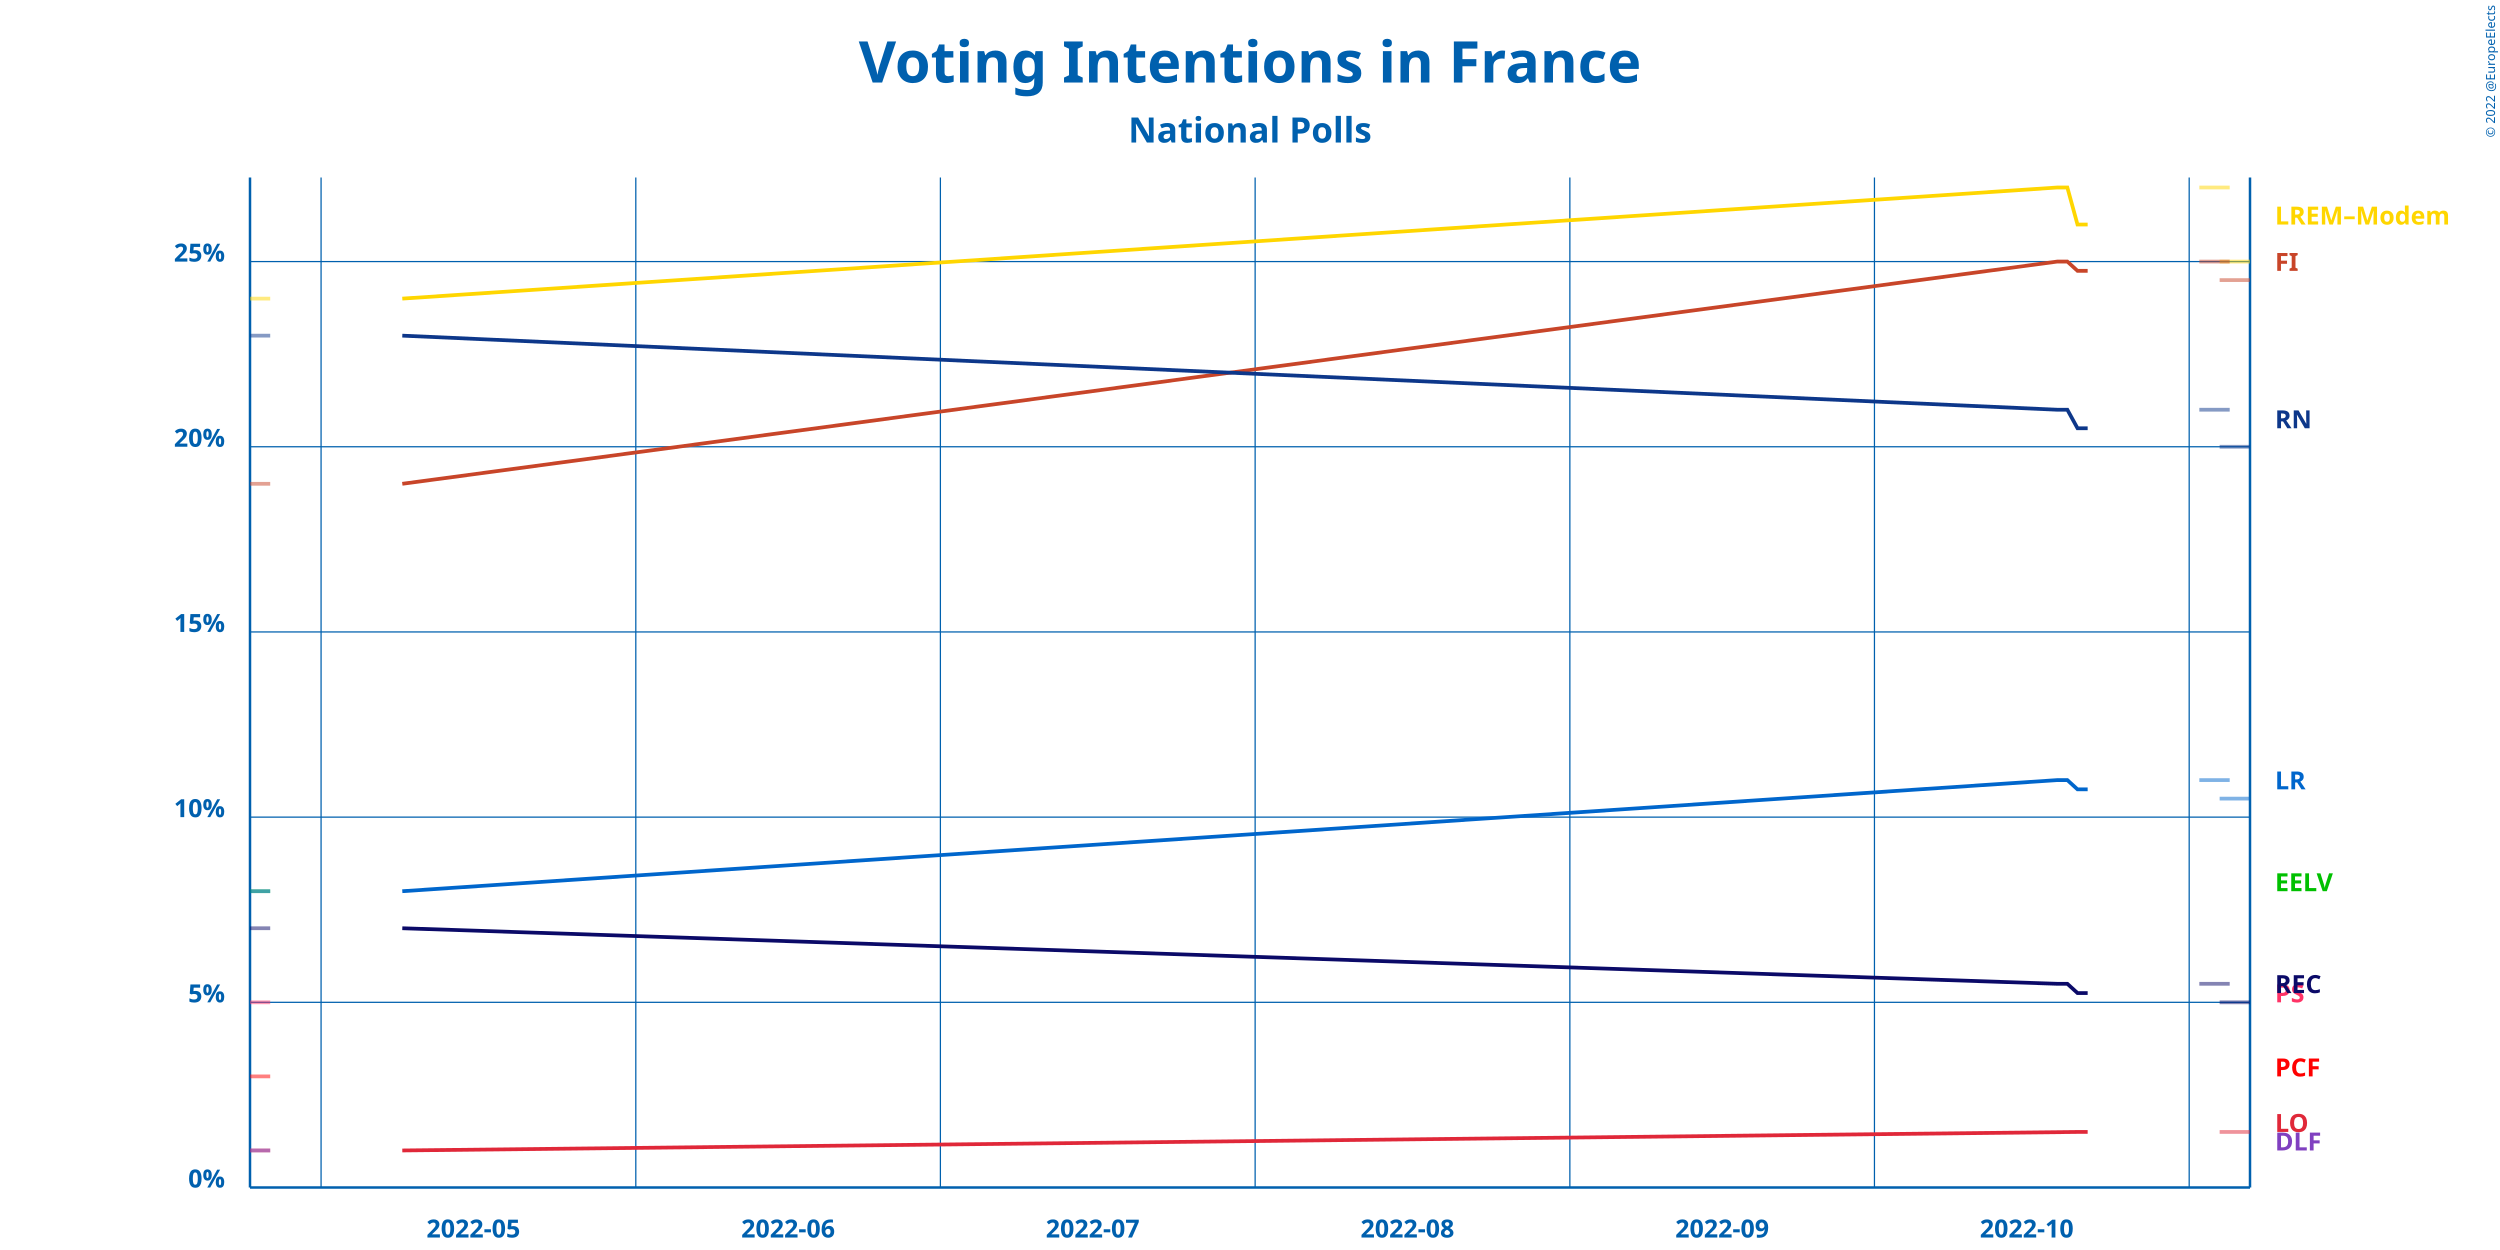
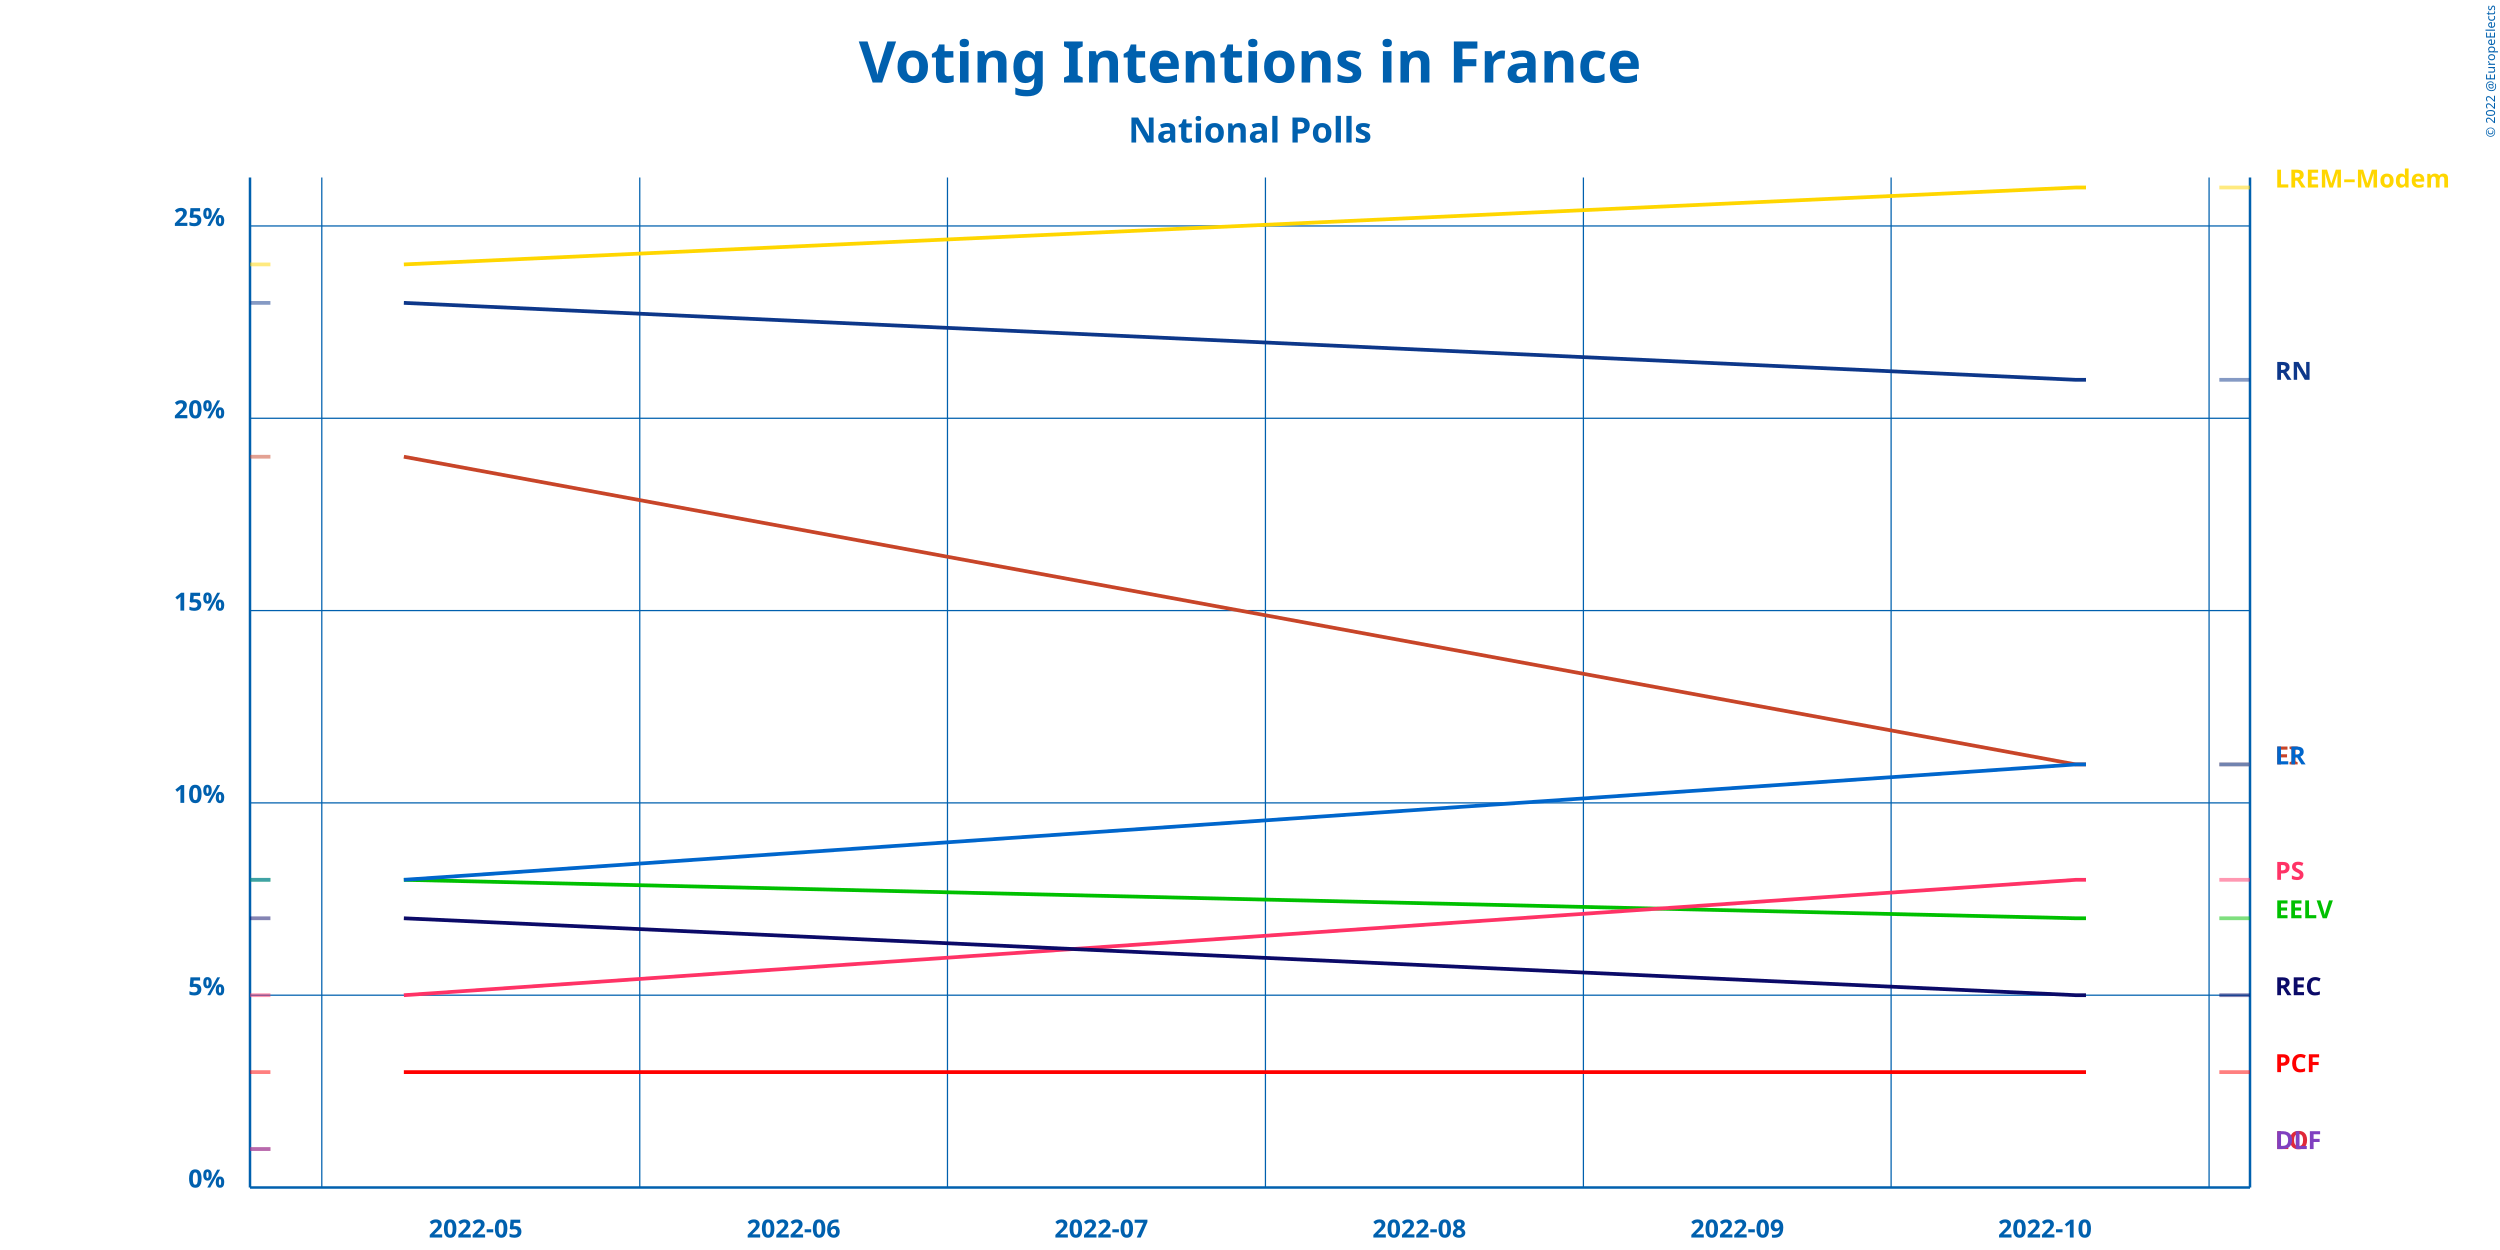
<svg height="1000" width="2000">
  <rect fill="#FFFFFF" height="1000" stroke="none" width="2000" x="0" y="0" />
  <text fill="#0060AE" font-family="'Advent Pro'" font-size="46px" font-style="normal" font-weight="bold" text-align="center" text-anchor="middle" x="1000" y="66">Voting Intentions in France</text>
  <text fill="#0060AE" font-family="'Advent Pro'" font-size="28px" font-style="normal" font-weight="bold" text-align="center" text-anchor="middle" x="1000" y="114">National Polls</text>
  <text fill="#0060AE" font-family="'Advent Pro'" font-size="10px" font-style="normal" font-weight="normal" text-align="center" text-anchor="end" transform="rotate(270)" x="-4" y="1996">© 2022 @EuropeElects</text>
  <g>
    <g>
      <line stroke="#0060AE" stroke-width="2" x1="200.0" x2="1800.0" y1="950.0" y2="950.0" />
      <text fill="#0060AE" font-family="'Advent Pro'" font-size="20px" font-style="normal" font-weight="bold" text-align="center" text-anchor="end" x="180.0" y="950.0">0%</text>
      <line stroke="#0060AE" stroke-width="2" x1="200.0" x2="200.0" y1="950.0" y2="142.0" />
      <line stroke="#0060AE" stroke-width="2" x1="1800.0" x2="1800.0" y1="950.0" y2="142.0" />
-       <line stroke="#0060AE" stroke-width="1" x1="256.856" x2="256.856" y1="950.0" y2="142.0" />
-       <text fill="#0060AE" font-family="'Advent Pro'" font-size="20px" font-style="normal" font-weight="bold" text-align="center" text-anchor="middle" x="378.689" y="990.0">2022-05</text>
-       <line stroke="#0060AE" stroke-width="1" x1="508.645" x2="508.645" y1="950.0" y2="142.0" />
-       <text fill="#0060AE" font-family="'Advent Pro'" font-size="20px" font-style="normal" font-weight="bold" text-align="center" text-anchor="middle" x="630.479" y="990.0">2022-06</text>
-       <line stroke="#0060AE" stroke-width="1" x1="752.312" x2="752.312" y1="950.0" y2="142.0" />
-       <text fill="#0060AE" font-family="'Advent Pro'" font-size="20px" font-style="normal" font-weight="bold" text-align="center" text-anchor="middle" x="874.146" y="990.0">2022-07</text>
-       <line stroke="#0060AE" stroke-width="1" x1="1004.102" x2="1004.102" y1="950.0" y2="142.0" />
-       <text fill="#0060AE" font-family="'Advent Pro'" font-size="20px" font-style="normal" font-weight="bold" text-align="center" text-anchor="middle" x="1125.935" y="990.0">2022-08</text>
-       <line stroke="#0060AE" stroke-width="1" x1="1255.891" x2="1255.891" y1="950.0" y2="142.0" />
-       <text fill="#0060AE" font-family="'Advent Pro'" font-size="20px" font-style="normal" font-weight="bold" text-align="center" text-anchor="middle" x="1377.725" y="990.0">2022-09</text>
-       <line stroke="#0060AE" stroke-width="1" x1="1499.558" x2="1499.558" y1="950.0" y2="142.0" />
-       <text fill="#0060AE" font-family="'Advent Pro'" font-size="20px" font-style="normal" font-weight="bold" text-align="center" text-anchor="middle" x="1621.392" y="990.0">2022-10</text>
-       <line stroke="#0060AE" stroke-width="1" x1="1751.348" x2="1751.348" y1="950.0" y2="142.0" />
-       <line stroke="#0060AE" stroke-width="1" x1="200.0" x2="1800.0" y1="801.852" y2="801.852" />
-       <text fill="#0060AE" font-family="'Advent Pro'" font-size="20px" font-style="normal" font-weight="bold" text-align="center" text-anchor="end" x="180.0" y="801.852">5%</text>
-       <line stroke="#0060AE" stroke-width="1" x1="200.0" x2="1800.0" y1="653.704" y2="653.704" />
-       <text fill="#0060AE" font-family="'Advent Pro'" font-size="20px" font-style="normal" font-weight="bold" text-align="center" text-anchor="end" x="180.0" y="653.704">10%</text>
-       <line stroke="#0060AE" stroke-width="1" x1="200.0" x2="1800.0" y1="505.556" y2="505.556" />
-       <text fill="#0060AE" font-family="'Advent Pro'" font-size="20px" font-style="normal" font-weight="bold" text-align="center" text-anchor="end" x="180.0" y="505.556">15%</text>
-       <line stroke="#0060AE" stroke-width="1" x1="200.0" x2="1800.0" y1="357.407" y2="357.407" />
-       <text fill="#0060AE" font-family="'Advent Pro'" font-size="20px" font-style="normal" font-weight="bold" text-align="center" text-anchor="end" x="180.0" y="357.407">20%</text>
-       <line stroke="#0060AE" stroke-width="1" x1="200.0" x2="1800.0" y1="209.259" y2="209.259" />
-       <text fill="#0060AE" font-family="'Advent Pro'" font-size="20px" font-style="normal" font-weight="bold" text-align="center" text-anchor="end" x="180.0" y="209.259">25%</text>
+       <line stroke="#0060AE" stroke-width="1" x1="257.439" x2="257.439" y1="950.0" y2="142.0" />
+       <text fill="#0060AE" font-family="'Advent Pro'" font-size="20px" font-style="normal" font-weight="bold" text-align="center" text-anchor="middle" x="380.522" y="990.0">2022-05</text>
+       <line stroke="#0060AE" stroke-width="1" x1="511.811" x2="511.811" y1="950.0" y2="142.0" />
+       <text fill="#0060AE" font-family="'Advent Pro'" font-size="20px" font-style="normal" font-weight="bold" text-align="center" text-anchor="middle" x="634.894" y="990.0">2022-06</text>
+       <line stroke="#0060AE" stroke-width="1" x1="757.977" x2="757.977" y1="950.0" y2="142.0" />
+       <text fill="#0060AE" font-family="'Advent Pro'" font-size="20px" font-style="normal" font-weight="bold" text-align="center" text-anchor="middle" x="881.061" y="990.0">2022-07</text>
+       <line stroke="#0060AE" stroke-width="1" x1="1012.349" x2="1012.349" y1="950.0" y2="142.0" />
+       <text fill="#0060AE" font-family="'Advent Pro'" font-size="20px" font-style="normal" font-weight="bold" text-align="center" text-anchor="middle" x="1135.433" y="990.0">2022-08</text>
+       <line stroke="#0060AE" stroke-width="1" x1="1266.721" x2="1266.721" y1="950.0" y2="142.0" />
+       <text fill="#0060AE" font-family="'Advent Pro'" font-size="20px" font-style="normal" font-weight="bold" text-align="center" text-anchor="middle" x="1389.805" y="990.0">2022-09</text>
+       <line stroke="#0060AE" stroke-width="1" x1="1512.888" x2="1512.888" y1="950.0" y2="142.0" />
+       <text fill="#0060AE" font-family="'Advent Pro'" font-size="20px" font-style="normal" font-weight="bold" text-align="center" text-anchor="middle" x="1635.971" y="990.0">2022-10</text>
+       <line stroke="#0060AE" stroke-width="1" x1="1767.26" x2="1767.26" y1="950.0" y2="142.0" />
+       <line stroke="#0060AE" stroke-width="1" x1="200.0" x2="1800.0" y1="796.154" y2="796.154" />
+       <text fill="#0060AE" font-family="'Advent Pro'" font-size="20px" font-style="normal" font-weight="bold" text-align="center" text-anchor="end" x="180.0" y="796.154">5%</text>
+       <line stroke="#0060AE" stroke-width="1" x1="200.0" x2="1800.0" y1="642.308" y2="642.308" />
+       <text fill="#0060AE" font-family="'Advent Pro'" font-size="20px" font-style="normal" font-weight="bold" text-align="center" text-anchor="end" x="180.0" y="642.308">10%</text>
+       <line stroke="#0060AE" stroke-width="1" x1="200.0" x2="1800.0" y1="488.462" y2="488.462" />
+       <text fill="#0060AE" font-family="'Advent Pro'" font-size="20px" font-style="normal" font-weight="bold" text-align="center" text-anchor="end" x="180.0" y="488.462">15%</text>
+       <line stroke="#0060AE" stroke-width="1" x1="200.0" x2="1800.0" y1="334.615" y2="334.615" />
+       <text fill="#0060AE" font-family="'Advent Pro'" font-size="20px" font-style="normal" font-weight="bold" text-align="center" text-anchor="end" x="180.0" y="334.615">20%</text>
+       <line stroke="#0060AE" stroke-width="1" x1="200.0" x2="1800.0" y1="180.769" y2="180.769" />
+       <text fill="#0060AE" font-family="'Advent Pro'" font-size="20px" font-style="normal" font-weight="bold" text-align="center" text-anchor="end" x="180.0" y="180.769">25%</text>
    </g>
    <g>
-       <line stroke="#E02839" stroke-opacity="0.5" stroke-width="3" x1="1775.715" x2="1800.0" y1="905.556" y2="905.556" />
-       <line stroke="#C84529" stroke-opacity="0.5" stroke-width="3" x1="1775.715" x2="1800.0" y1="224.074" y2="224.074" />
-       <line stroke="#FFD600" stroke-opacity="0.5" stroke-width="3" x1="1775.715" x2="1800.0" y1="209.259" y2="209.259" />
-       <line stroke="#0066CC" stroke-opacity="0.5" stroke-width="3" x1="1775.715" x2="1800.0" y1="638.889" y2="638.889" />
-       <line stroke="#0D378A" stroke-opacity="0.5" stroke-width="3" x1="1775.715" x2="1800.0" y1="357.407" y2="357.407" />
-       <line stroke="#0B0A68" stroke-opacity="0.5" stroke-width="3" x1="1775.715" x2="1800.0" y1="801.852" y2="801.852" />
-       <line stroke="#C84529" stroke-opacity="0.5" stroke-width="3" x1="1759.47" x2="1783.756" y1="209.259" y2="209.259" />
-       <line stroke="#FFD600" stroke-opacity="0.5" stroke-width="3" x1="1759.47" x2="1783.756" y1="150.0" y2="150.0" />
-       <line stroke="#0066CC" stroke-opacity="0.5" stroke-width="3" x1="1759.47" x2="1783.756" y1="624.074" y2="624.074" />
-       <line stroke="#0D378A" stroke-opacity="0.5" stroke-width="3" x1="1759.47" x2="1783.756" y1="327.778" y2="327.778" />
-       <line stroke="#0B0A68" stroke-opacity="0.5" stroke-width="3" x1="1759.47" x2="1783.756" y1="787.037" y2="787.037" />
-       <line stroke="#E02839" stroke-opacity="0.5" stroke-width="3" x1="200.0" x2="216.163" y1="920.37" y2="920.37" />
-       <line stroke="#FF0000" stroke-opacity="0.5" stroke-width="3" x1="200.0" x2="216.163" y1="861.111" y2="861.111" />
-       <line stroke="#C84529" stroke-opacity="0.5" stroke-width="3" x1="200.0" x2="216.163" y1="387.037" y2="387.037" />
-       <line stroke="#00C000" stroke-opacity="0.5" stroke-width="3" x1="200.0" x2="216.163" y1="712.963" y2="712.963" />
-       <line stroke="#FF3366" stroke-opacity="0.5" stroke-width="3" x1="200.0" x2="216.163" y1="801.852" y2="801.852" />
-       <line stroke="#FFD600" stroke-opacity="0.5" stroke-width="3" x1="200.0" x2="216.163" y1="238.889" y2="238.889" />
-       <line stroke="#0066CC" stroke-opacity="0.5" stroke-width="3" x1="200.0" x2="216.163" y1="712.963" y2="712.963" />
-       <line stroke="#8040C0" stroke-opacity="0.5" stroke-width="3" x1="200.0" x2="216.163" y1="920.37" y2="920.37" />
-       <line stroke="#0D378A" stroke-opacity="0.5" stroke-width="3" x1="200.0" x2="216.163" y1="268.519" y2="268.519" />
-       <line stroke="#0B0A68" stroke-opacity="0.5" stroke-width="3" x1="200.0" x2="216.163" y1="742.593" y2="742.593" />
-       <line stroke-opacity="0.5" stroke-width="3" x1="200.0" x2="216.163" y1="920.37" y2="920.37" />
+       <line stroke="#FF0000" stroke-opacity="0.5" stroke-width="3" x1="1775.465" x2="1800.0" y1="857.692" y2="857.692" />
+       <line stroke="#C84529" stroke-opacity="0.5" stroke-width="3" x1="1775.465" x2="1800.0" y1="611.538" y2="611.538" />
+       <line stroke="#00C000" stroke-opacity="0.5" stroke-width="3" x1="1775.465" x2="1800.0" y1="734.615" y2="734.615" />
+       <line stroke="#FF3366" stroke-opacity="0.5" stroke-width="3" x1="1775.465" x2="1800.0" y1="703.846" y2="703.846" />
+       <line stroke="#FFD600" stroke-opacity="0.5" stroke-width="3" x1="1775.465" x2="1800.0" y1="150.0" y2="150.0" />
+       <line stroke="#0066CC" stroke-opacity="0.5" stroke-width="3" x1="1775.465" x2="1800.0" y1="611.538" y2="611.538" />
+       <line stroke="#0D378A" stroke-opacity="0.5" stroke-width="3" x1="1775.465" x2="1800.0" y1="303.846" y2="303.846" />
+       <line stroke="#0B0A68" stroke-opacity="0.5" stroke-width="3" x1="1775.465" x2="1800.0" y1="796.154" y2="796.154" />
+       <line stroke="#E02839" stroke-opacity="0.5" stroke-width="3" x1="200.0" x2="216.329" y1="919.231" y2="919.231" />
+       <line stroke="#FF0000" stroke-opacity="0.5" stroke-width="3" x1="200.0" x2="216.329" y1="857.692" y2="857.692" />
+       <line stroke="#C84529" stroke-opacity="0.5" stroke-width="3" x1="200.0" x2="216.329" y1="365.385" y2="365.385" />
+       <line stroke="#00C000" stroke-opacity="0.5" stroke-width="3" x1="200.0" x2="216.329" y1="703.846" y2="703.846" />
+       <line stroke="#FF3366" stroke-opacity="0.5" stroke-width="3" x1="200.0" x2="216.329" y1="796.154" y2="796.154" />
+       <line stroke="#FFD600" stroke-opacity="0.5" stroke-width="3" x1="200.0" x2="216.329" y1="211.538" y2="211.538" />
+       <line stroke="#0066CC" stroke-opacity="0.5" stroke-width="3" x1="200.0" x2="216.329" y1="703.846" y2="703.846" />
+       <line stroke="#8040C0" stroke-opacity="0.5" stroke-width="3" x1="200.0" x2="216.329" y1="919.231" y2="919.231" />
+       <line stroke="#0D378A" stroke-opacity="0.5" stroke-width="3" x1="200.0" x2="216.329" y1="242.308" y2="242.308" />
+       <line stroke="#0B0A68" stroke-opacity="0.5" stroke-width="3" x1="200.0" x2="216.329" y1="734.615" y2="734.615" />
+       <line stroke-opacity="0.5" stroke-width="3" x1="200.0" x2="216.329" y1="919.231" y2="919.231" />
    </g>
    <g>
-       <polyline fill="none" points="321.834,920.37                                                                                                                                                                     1662.003,905.556 1670.125,905.556" stroke="#E02839" stroke-width="3" />
-       <text fill="#E02839" font-family="'Advent Pro'" font-size="20px" font-style="normal" font-weight="bold" text-align="center" text-anchor="start" x="1820.0" y="905.556">LO</text>
-       <polyline fill="none" points="321.834,861.111" stroke="#FF0000" stroke-width="3" />
-       <text fill="#FF0000" font-family="'Advent Pro'" font-size="20px" font-style="normal" font-weight="bold" text-align="center" text-anchor="start" x="1820.0" y="861.111">PCF</text>
-       <polyline fill="none" points="321.834,387.037                                                                                                                                                                   1645.759,209.259 1653.881,209.259 1662.003,216.667 1670.125,216.667" stroke="#C84529" stroke-width="3" />
-       <text fill="#C84529" font-family="'Advent Pro'" font-size="20px" font-style="normal" font-weight="bold" text-align="center" text-anchor="start" x="1820.0" y="216.667">FI</text>
-       <polyline fill="none" points="321.834,712.963" stroke="#00C000" stroke-width="3" />
-       <text fill="#00C000" font-family="'Advent Pro'" font-size="20px" font-style="normal" font-weight="bold" text-align="center" text-anchor="start" x="1820.0" y="712.963">EELV</text>
-       <polyline fill="none" points="321.834,801.852" stroke="#FF3366" stroke-width="3" />
-       <text fill="#FF3366" font-family="'Advent Pro'" font-size="20px" font-style="normal" font-weight="bold" text-align="center" text-anchor="start" x="1820.0" y="801.852">PS</text>
-       <polyline fill="none" points="321.834,238.889                                                                                                                                                                   1645.759,150.0 1653.881,150.0 1662.003,179.63 1670.125,179.63" stroke="#FFD600" stroke-width="3" />
-       <text fill="#FFD600" font-family="'Advent Pro'" font-size="20px" font-style="normal" font-weight="bold" text-align="center" text-anchor="start" x="1820.0" y="179.63">LREM–Modem</text>
-       <polyline fill="none" points="321.834,712.963                                                                                                                                                                   1645.759,624.074 1653.881,624.074 1662.003,631.481 1670.125,631.481" stroke="#0066CC" stroke-width="3" />
-       <text fill="#0066CC" font-family="'Advent Pro'" font-size="20px" font-style="normal" font-weight="bold" text-align="center" text-anchor="start" x="1820.0" y="631.481">LR</text>
-       <polyline fill="none" points="321.834,920.37" stroke="#8040C0" stroke-width="3" />
-       <text fill="#8040C0" font-family="'Advent Pro'" font-size="20px" font-style="normal" font-weight="bold" text-align="center" text-anchor="start" x="1820.0" y="920.37">DLF</text>
-       <polyline fill="none" points="321.834,268.519                                                                                                                                                                   1645.759,327.778 1653.881,327.778 1662.003,342.593 1670.125,342.593" stroke="#0D378A" stroke-width="3" />
-       <text fill="#0D378A" font-family="'Advent Pro'" font-size="20px" font-style="normal" font-weight="bold" text-align="center" text-anchor="start" x="1820.0" y="342.593">RN</text>
-       <polyline fill="none" points="321.834,742.593                                                                                                                                                                   1645.759,787.037 1653.881,787.037 1662.003,794.444 1670.125,794.444" stroke="#0B0A68" stroke-width="3" />
-       <text fill="#0B0A68" font-family="'Advent Pro'" font-size="20px" font-style="normal" font-weight="bold" text-align="center" text-anchor="start" x="1820.0" y="794.444">REC</text>
+       <polyline fill="none" points="323.083,919.231" stroke="#E02839" stroke-width="3" />
+       <text fill="#E02839" font-family="'Advent Pro'" font-size="20px" font-style="normal" font-weight="bold" text-align="center" text-anchor="start" x="1820.0" y="919.231">LO</text>
+       <polyline fill="none" points="323.083,857.692                                                                                                                                                                   1660.588,857.692 1668.793,857.692" stroke="#FF0000" stroke-width="3" />
+       <text fill="#FF0000" font-family="'Advent Pro'" font-size="20px" font-style="normal" font-weight="bold" text-align="center" text-anchor="start" x="1820.0" y="857.692">PCF</text>
+       <polyline fill="none" points="323.083,365.385                                                                                                                                                                   1660.588,611.538 1668.793,611.538" stroke="#C84529" stroke-width="3" />
+       <text fill="#C84529" font-family="'Advent Pro'" font-size="20px" font-style="normal" font-weight="bold" text-align="center" text-anchor="start" x="1820.0" y="611.538">FI</text>
+       <polyline fill="none" points="323.083,703.846                                                                                                                                                                   1660.588,734.615 1668.793,734.615" stroke="#00C000" stroke-width="3" />
+       <text fill="#00C000" font-family="'Advent Pro'" font-size="20px" font-style="normal" font-weight="bold" text-align="center" text-anchor="start" x="1820.0" y="734.615">EELV</text>
+       <polyline fill="none" points="323.083,796.154                                                                                                                                                                   1660.588,703.846 1668.793,703.846" stroke="#FF3366" stroke-width="3" />
+       <text fill="#FF3366" font-family="'Advent Pro'" font-size="20px" font-style="normal" font-weight="bold" text-align="center" text-anchor="start" x="1820.0" y="703.846">PS</text>
+       <polyline fill="none" points="323.083,211.538                                                                                                                                                                   1660.588,150.0 1668.793,150.0" stroke="#FFD600" stroke-width="3" />
+       <text fill="#FFD600" font-family="'Advent Pro'" font-size="20px" font-style="normal" font-weight="bold" text-align="center" text-anchor="start" x="1820.0" y="150.0">LREM–Modem</text>
+       <polyline fill="none" points="323.083,703.846                                                                                                                                                                   1660.588,611.538 1668.793,611.538" stroke="#0066CC" stroke-width="3" />
+       <text fill="#0066CC" font-family="'Advent Pro'" font-size="20px" font-style="normal" font-weight="bold" text-align="center" text-anchor="start" x="1820.0" y="611.538">LR</text>
+       <polyline fill="none" points="323.083,919.231" stroke="#8040C0" stroke-width="3" />
+       <text fill="#8040C0" font-family="'Advent Pro'" font-size="20px" font-style="normal" font-weight="bold" text-align="center" text-anchor="start" x="1820.0" y="919.231">DLF</text>
+       <polyline fill="none" points="323.083,242.308                                                                                                                                                                   1660.588,303.846 1668.793,303.846" stroke="#0D378A" stroke-width="3" />
+       <text fill="#0D378A" font-family="'Advent Pro'" font-size="20px" font-style="normal" font-weight="bold" text-align="center" text-anchor="start" x="1820.0" y="303.846">RN</text>
+       <polyline fill="none" points="323.083,734.615                                                                                                                                                                   1660.588,796.154 1668.793,796.154" stroke="#0B0A68" stroke-width="3" />
+       <text fill="#0B0A68" font-family="'Advent Pro'" font-size="20px" font-style="normal" font-weight="bold" text-align="center" text-anchor="start" x="1820.0" y="796.154">REC</text>
    </g>
  </g>
</svg>
